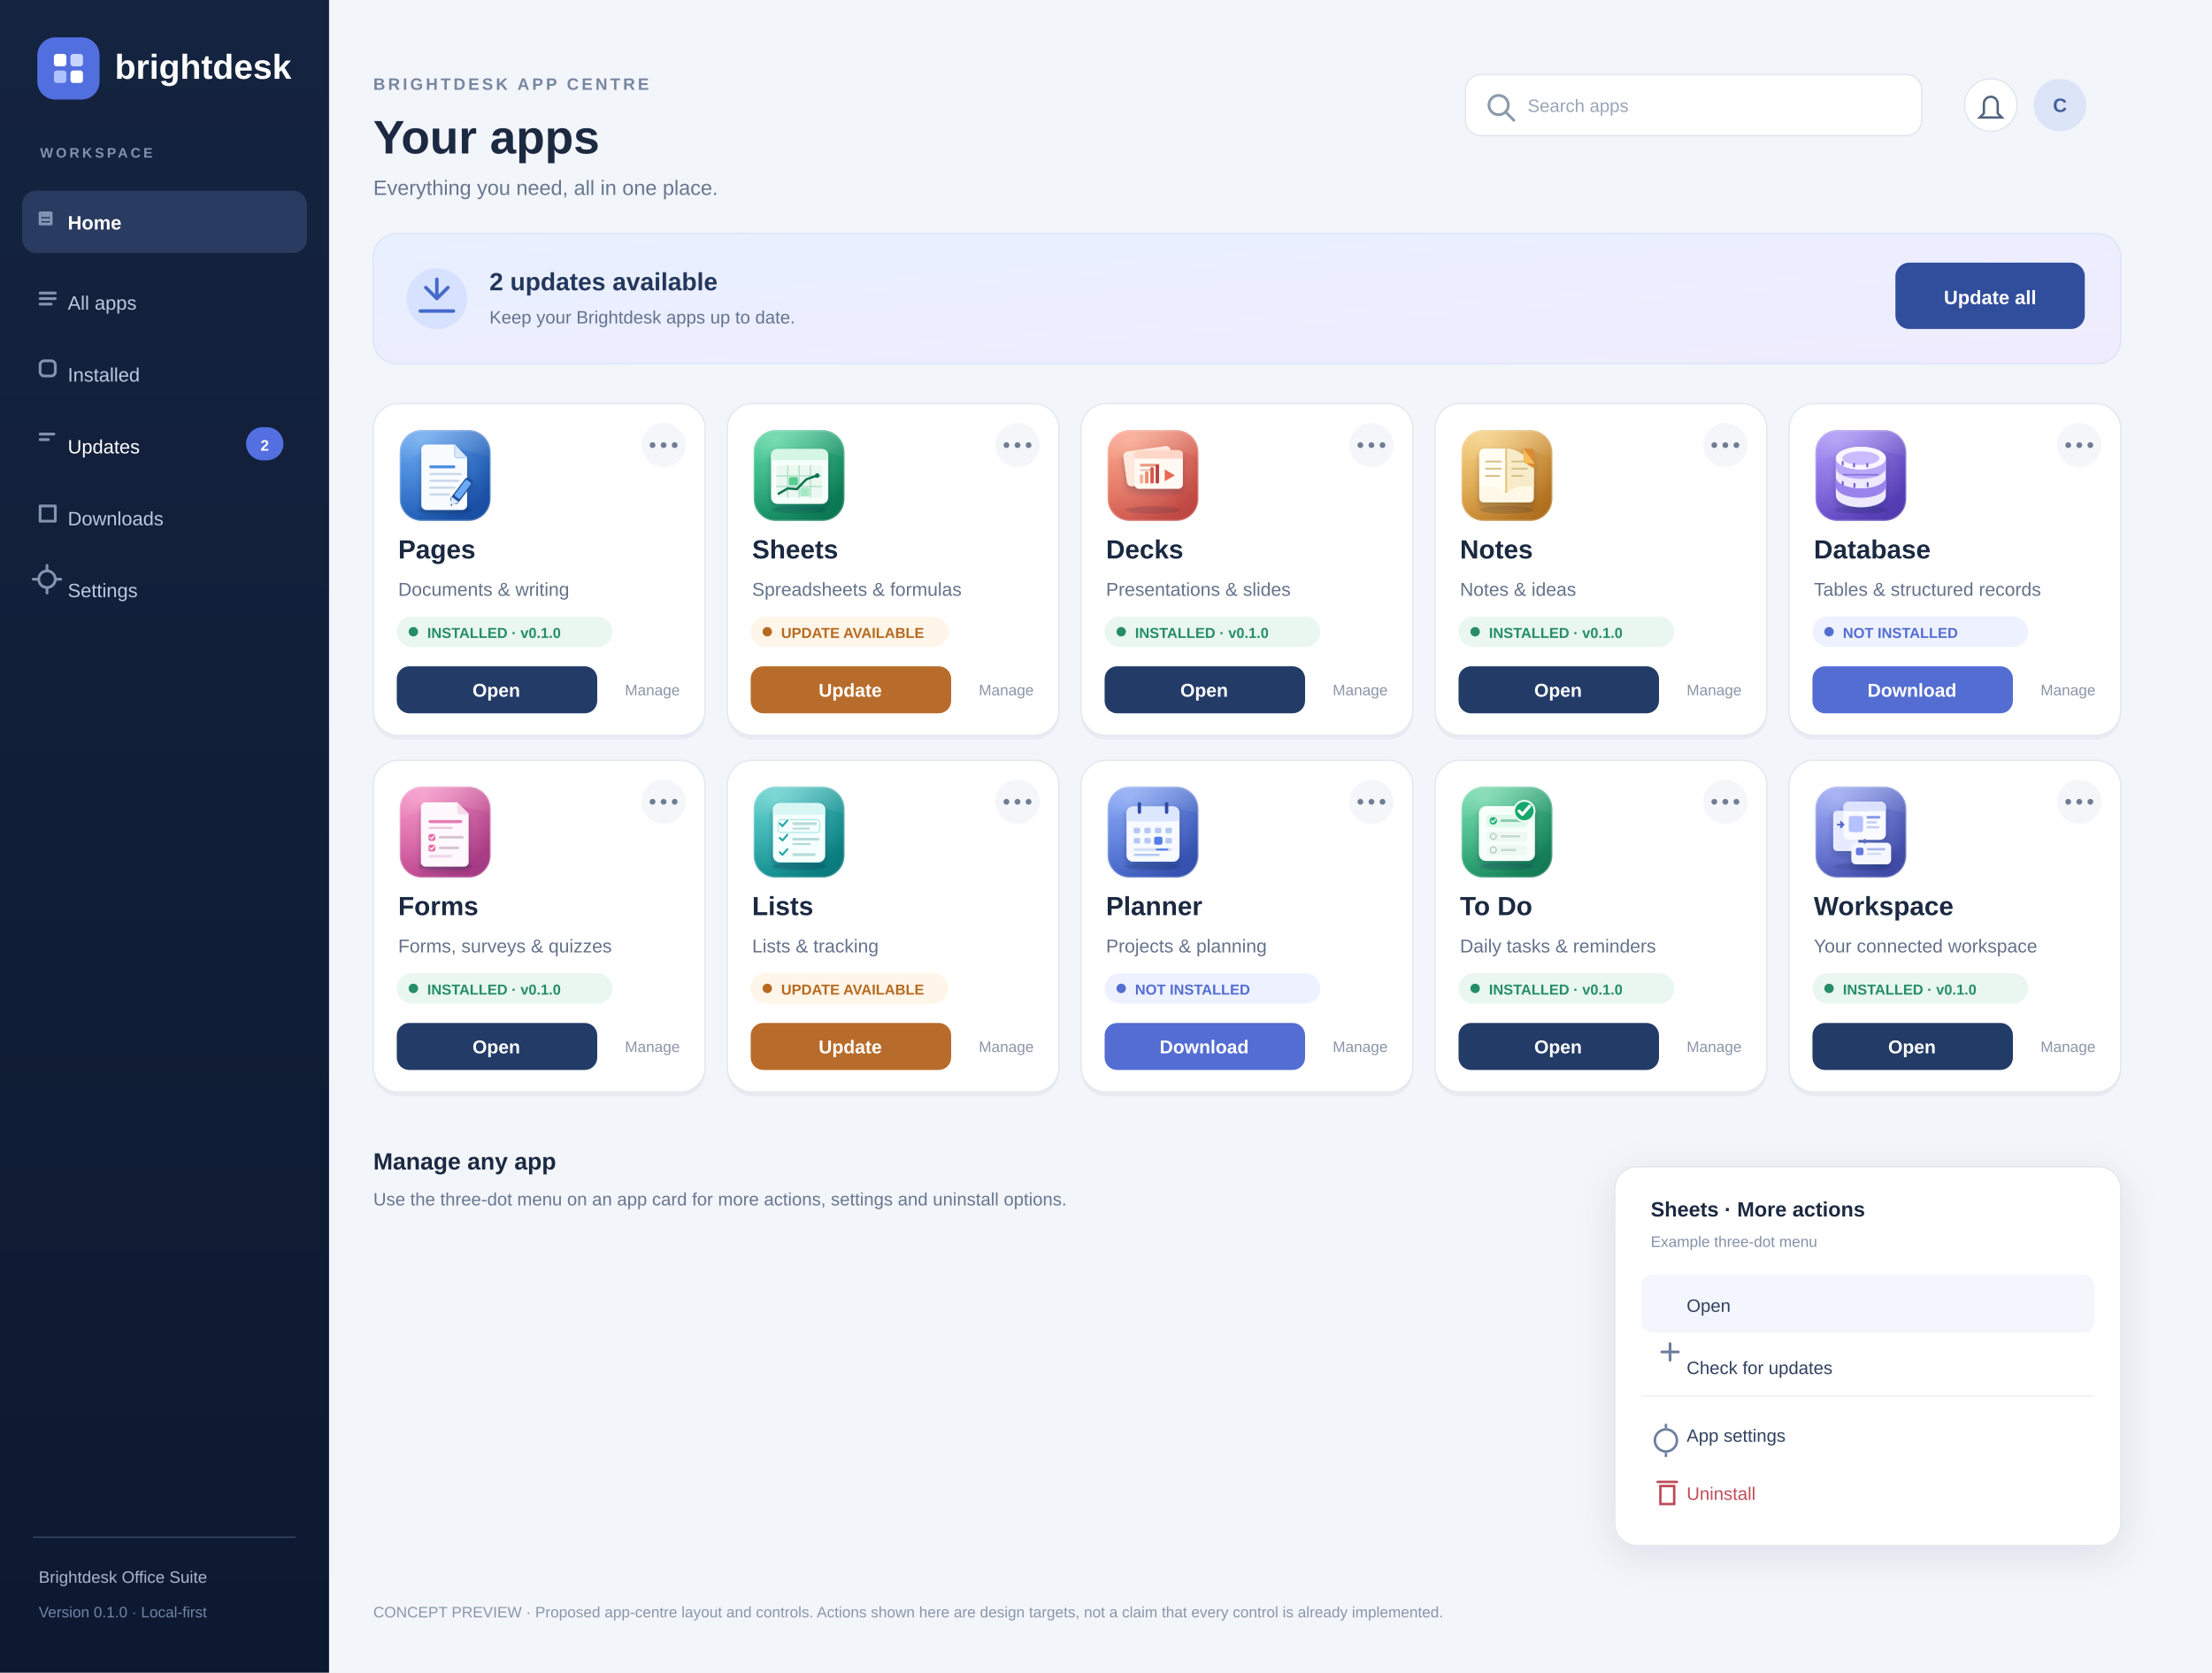
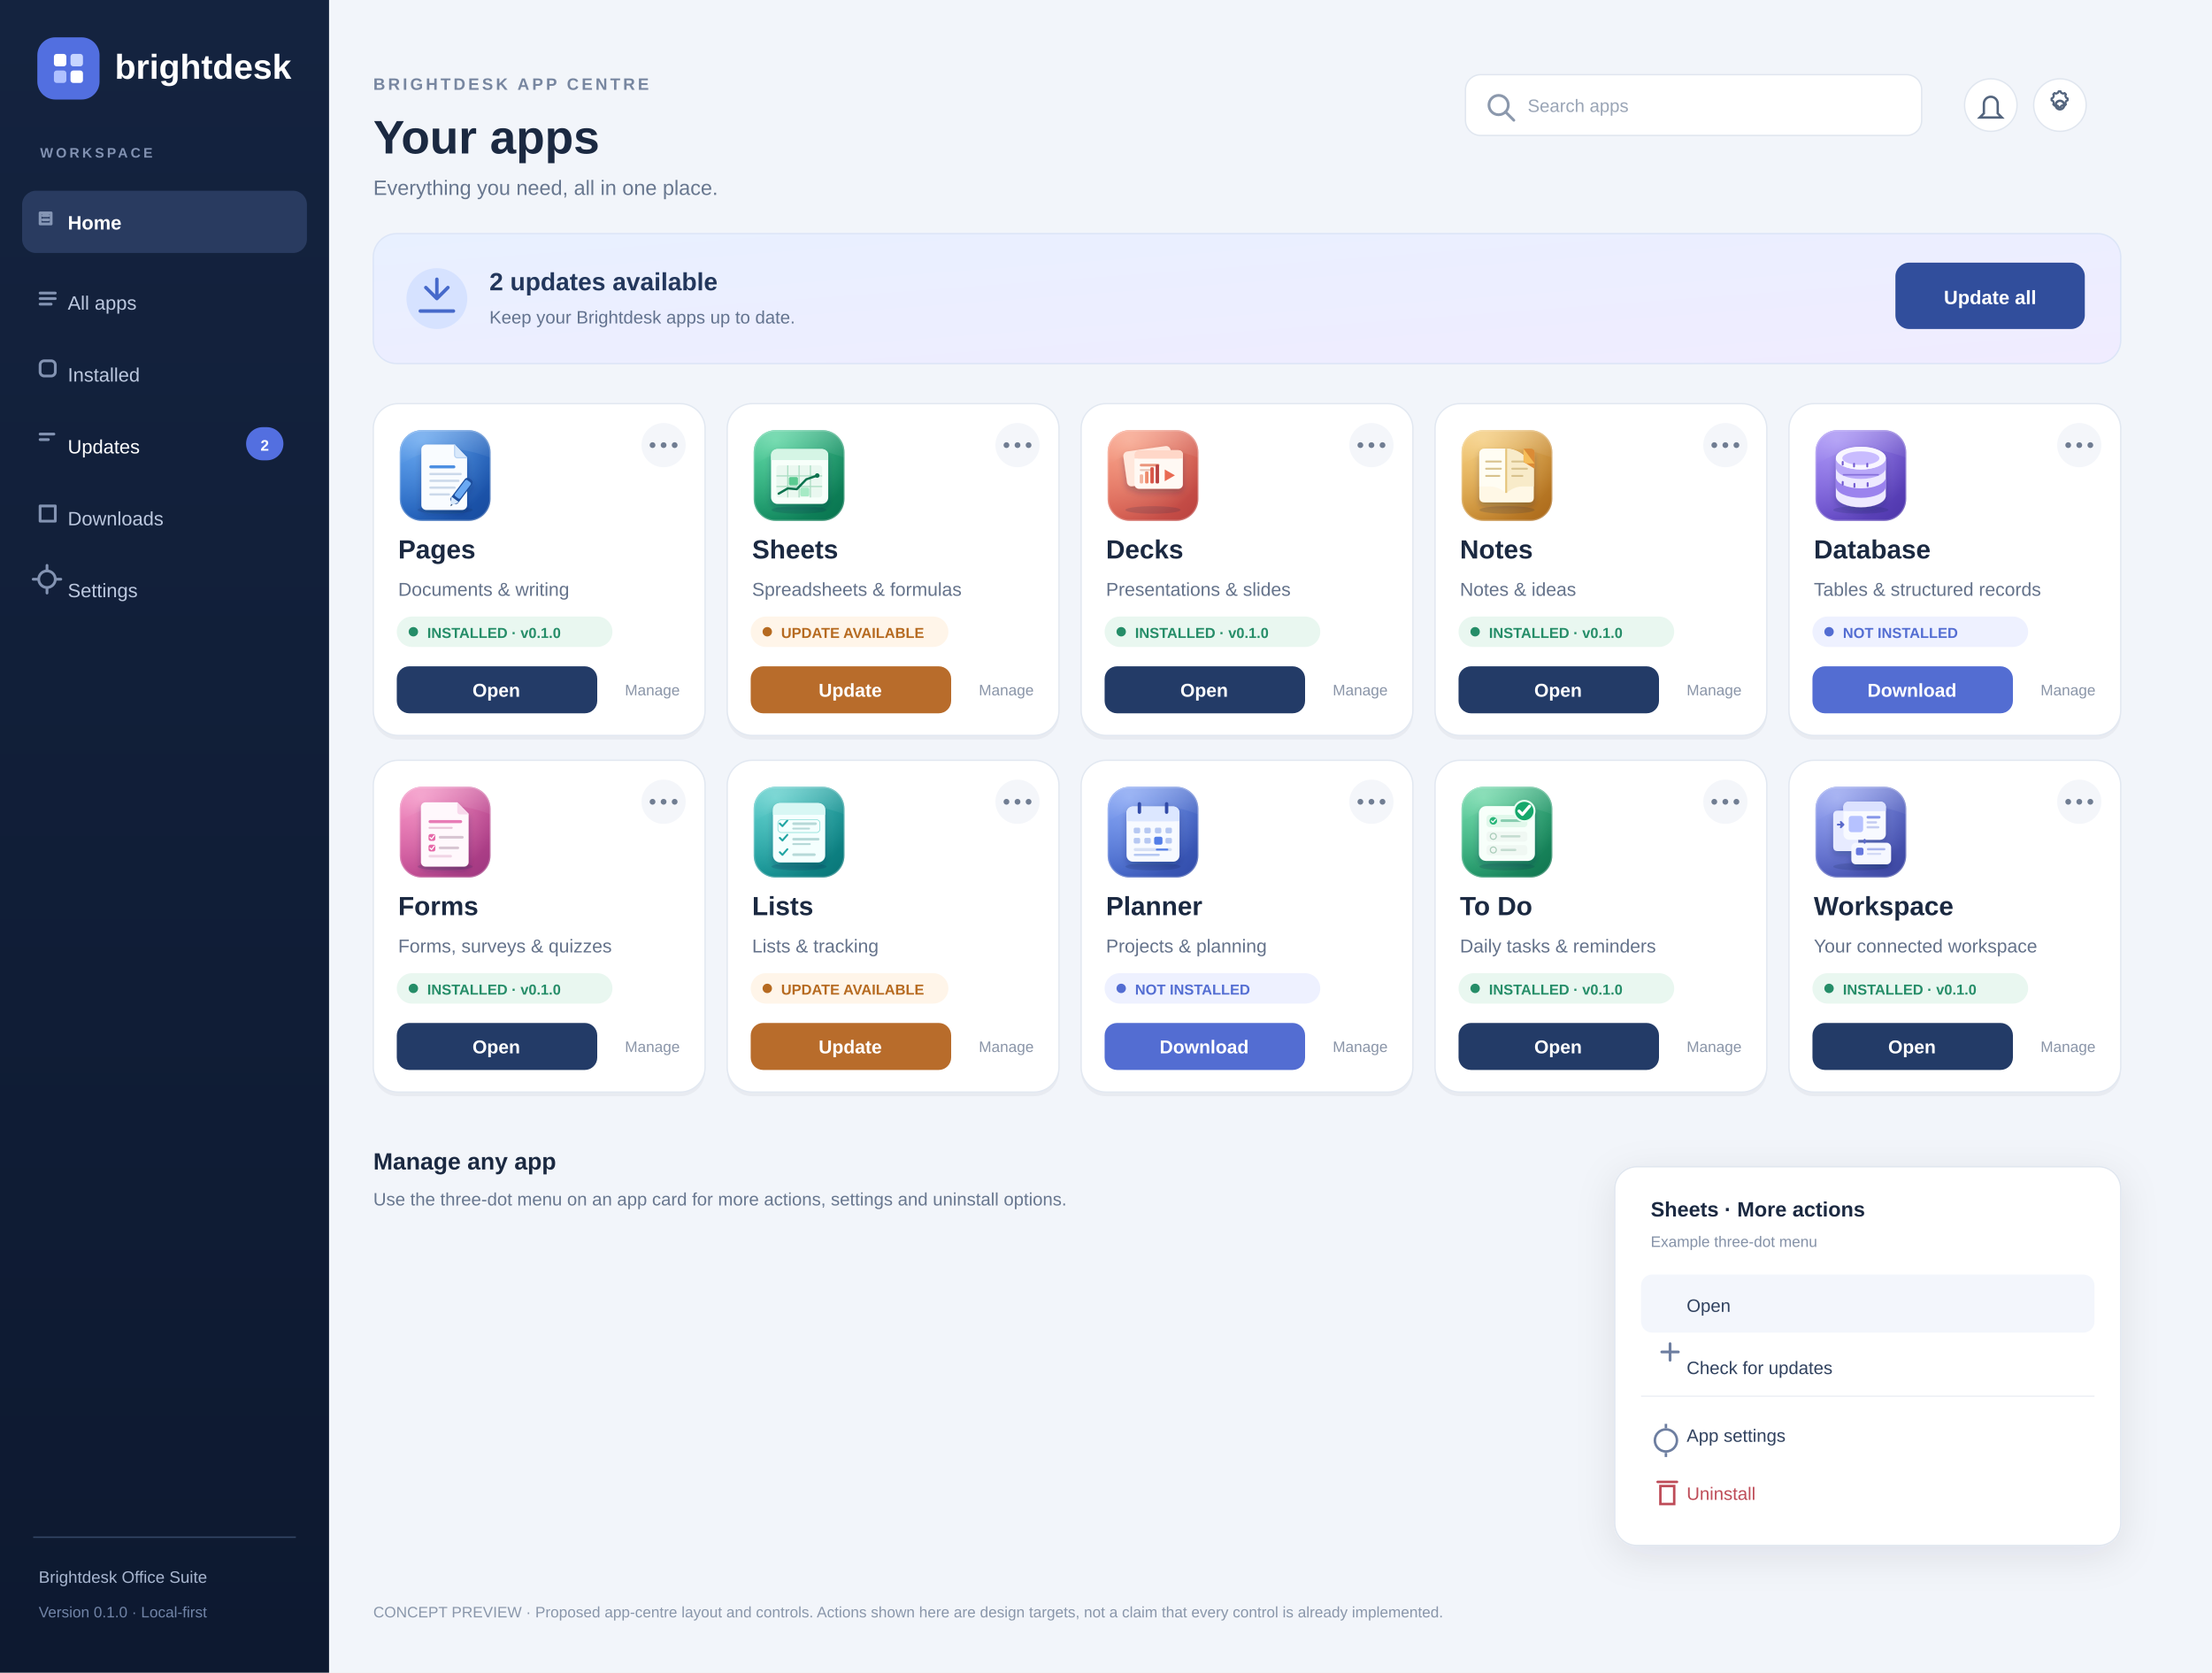
<svg xmlns="http://www.w3.org/2000/svg" width="1600" height="1210" viewBox="0 0 1600 1210" role="img" aria-labelledby="title desc">
  <defs>
    <linearGradient id="side" x1="0" y1="0" x2="0" y2="1">
      <stop stop-color="#14233F" />
      <stop offset="1" stop-color="#0D1930" />
    </linearGradient>
    <linearGradient id="banner" x1="0" y1="0" x2="1" y2="1">
      <stop stop-color="#E8F0FF" />
      <stop offset="1" stop-color="#F0ECFF" />
    </linearGradient>
    <filter id="shadow" x="-20%" y="-20%" width="140%" height="140%">
      <feDropShadow dx="0" dy="7" stdDeviation="14" flood-color="#1A2B4B" flood-opacity=".09" />
    </filter>
  </defs>
  <rect width="1600" height="1210" fill="#F2F5FA" />
  <rect width="238" height="1210" fill="url(#side)" />
  <rect x="27" y="27" width="45" height="45" rx="13" fill="#526FE0" />
  <rect x="39" y="39" width="9" height="9" rx="2" fill="#fff" />
  <rect x="51" y="39" width="9" height="9" rx="2" fill="#C7D5FF" />
  <rect x="39" y="51" width="9" height="9" rx="2" fill="#AFC1FF" />
  <rect x="51" y="51" width="9" height="9" rx="2" fill="#fff" />
  <text x="83" y="57" font-family="Arial, sans-serif" font-size="25" font-weight="700" fill="#FFFFFF">brightdesk</text>
  <text x="29" y="114" font-family="Arial, sans-serif" font-size="10" letter-spacing="2" font-weight="700" fill="#8292B2">WORKSPACE</text>
  <rect x="16" y="138" width="206" height="45" rx="10" fill="#293B60" />
  <text x="49" y="166" font-family="Arial, sans-serif" font-size="14" font-weight="700" fill="#FFFFFF">Home</text>
  <text x="49" y="224" font-family="Arial, sans-serif" font-size="14" fill="#BCC8DF">All apps</text>
  <text x="49" y="276" font-family="Arial, sans-serif" font-size="14" fill="#BCC8DF">Installed</text>
  <text x="49" y="328" font-family="Arial, sans-serif" font-size="14" fill="#FFFFFF">Updates</text>
  <rect x="178" y="309" width="27" height="24" rx="12" fill="#536FE0" />
  <text x="191.5" y="326" text-anchor="middle" font-family="Arial, sans-serif" font-size="11" font-weight="700" fill="#fff">2</text>
  <text x="49" y="380" font-family="Arial, sans-serif" font-size="14" fill="#BCC8DF">Downloads</text>
  <text x="49" y="432" font-family="Arial, sans-serif" font-size="14" fill="#BCC8DF">Settings</text>
  <g fill="none" stroke="#8FA0BF" stroke-width="2" stroke-linecap="round" stroke-linejoin="round" opacity=".9">
    <path d="M29 154h8v8h-8zM31 156h4m-4 3h4" />
    <path d="M29 212h11m-11 4h11m-11 4h8" />
    <rect x="29" y="261" width="11" height="11" rx="3" />
    <path d="M29 314h10m-10 4h6" />
    <path d="M29 366h11v11H29z" />
    <circle cx="34" cy="419" r="6" />
    <path d="M34 409v3m0 14v3m-10-10h3m14 0h3" />
  </g>
  <path d="M24 1112h190" stroke="#344766" />
  <text x="28" y="1145" font-family="Arial, sans-serif" font-size="12" fill="#A8B6D0">Brightdesk Office Suite</text>
  <text x="28" y="1170" font-family="Arial, sans-serif" font-size="11" fill="#7184A7">Version 0.1.0 · Local-first</text>
  <text x="270" y="65" font-family="Arial, sans-serif" font-size="12" font-weight="700" letter-spacing="2" fill="#7786A0">BRIGHTDESK APP CENTRE</text>
  <text x="270" y="111" font-family="Arial, sans-serif" font-size="34" font-weight="700" fill="#1B2941">Your apps</text>
  <text x="270" y="141" font-family="Arial, sans-serif" font-size="15" fill="#68778F">Everything you need, all in one place.</text>
  <rect x="1060" y="54" width="330" height="44" rx="11" fill="#FFFFFF" stroke="#E0E6EF" />
  <circle cx="1084" cy="76" r="7" fill="none" stroke="#8B98AC" stroke-width="2" />
  <path d="m1089 81 6 6" stroke="#8B98AC" stroke-width="2" stroke-linecap="round" />
  <text x="1105" y="81" font-family="Arial, sans-serif" font-size="13" fill="#9AA5B6">Search apps</text>
  <circle cx="1440" cy="76" r="19" fill="#FFFFFF" stroke="#E0E6EF" />
  <path d="M1435 82v-7a5 5 0 0 1 10 0v7l3 3h-16z" fill="none" stroke="#53647D" stroke-width="1.7" />
-   <circle cx="1490" cy="76" r="19" fill="#DCE5F7" />
-   <text x="1490" y="81" text-anchor="middle" font-family="Arial, sans-serif" font-size="14" font-weight="700" fill="#465D9A">C</text>
+   <circle cx="1490" cy="76" r="19" fill="#FFFFFF" stroke="#E0E6EF" />
+   <g id="settings-cogwheel" transform="translate(1478 64)" fill="none" stroke="#53647D" stroke-width="1.7" stroke-linecap="round" stroke-linejoin="round">
+     <path d="M10.7 2.2 11.2 1h1.6l.5 1.2 1.6.7 1.2-.5 1.1 1.1-.5 1.2.7 1.6 1.2.5v1.6l-1.2.5-.7 1.6.5 1.2-1.1 1.1-1.2-.5-1.6.7-.5 1.2h-1.6l-.5-1.2-1.6-.7-1.2.5-1.1-1.1.5-1.2-.7-1.6-1.2-.5V6.8l1.2-.5.7-1.6-.5-1.2 1.1-1.1 1.2.5z" transform="translate(1.2 1.2) scale(.88)" />
+     <circle cx="12" cy="12" r="3.1" />
+   </g>
  <rect x="270" y="169" width="1264" height="94" rx="17" fill="url(#banner)" stroke="#DCE5F7" />
  <circle cx="316" cy="216" r="22" fill="#D6E2FF" />
  <path d="M316 202v14m0 0 8-8m-8 8-8-8m-4 17h24" fill="none" stroke="#4669CA" stroke-width="2.5" stroke-linecap="round" stroke-linejoin="round" />
  <text x="354" y="210" font-family="Arial, sans-serif" font-size="18" font-weight="700" fill="#23375C">2 updates available</text>
  <text x="354" y="234" font-family="Arial, sans-serif" font-size="13" fill="#63738F">Keep your Brightdesk apps up to date.</text>
  <rect x="1371" y="190" width="137" height="48" rx="10" fill="#314E9C" />
  <text x="1439.5" y="220" text-anchor="middle" font-family="Arial, sans-serif" font-size="14" font-weight="700" fill="#FFFFFF">Update all</text>
  <g>
    <rect x="270" y="295" width="240" height="240" rx="18" fill="#14233F" opacity=".05" />
    <rect x="270" y="292" width="240" height="240" rx="18" fill="#FFFFFF" stroke="#E2E8F1" />
    <svg x="287" y="309" width="70" height="70" viewBox="0 0 256 256">
      <defs>
        <linearGradient id="pages-bg" x1="0" y1="0" x2="1" y2="1">
          <stop offset="0" stop-color="#2B76D8" />
          <stop offset="1" stop-color="#174A9D" />
        </linearGradient>
        <radialGradient id="pages-light" cx="24%" cy="12%" r="90%">
          <stop offset="0" stop-color="#8BC5FF" stop-opacity=".65" />
          <stop offset="1" stop-color="#8BC5FF" stop-opacity="0" />
        </radialGradient>
        <linearGradient id="pages-glass" x1="0" y1="0" x2="0" y2="1">
          <stop offset="0" stop-color="#fff" stop-opacity=".21" />
          <stop offset="1" stop-color="#fff" stop-opacity="0" />
        </linearGradient>
        <filter id="pages-shadow" x="-30%" y="-30%" width="160%" height="180%">
          <feDropShadow dx="0" dy="10" stdDeviation="9" flood-color="#10234A" flood-opacity=".24" />
        </filter>
      </defs>
      <rect x="8" y="8" width="240" height="240" rx="58" fill="url(#pages-bg)" />
      <rect x="8" y="8" width="240" height="240" rx="58" fill="url(#pages-light)" />
      <path d="M66 9h124a58 58 0 0 1 58 58v14C173 52 93 43 9 100V67A58 58 0 0 1 66 9z" fill="url(#pages-glass)" />
      <rect x="9.5" y="9.5" width="237" height="237" rx="56.5" fill="none" stroke="#fff" stroke-opacity=".26" stroke-width="3" />
      <ellipse cx="128" cy="219" rx="73" ry="10" fill="#10234A" opacity=".15" />
      <g filter="url(#pages-shadow)">
        <path d="M78 46h75l33 34v126a13 13 0 0 1-13 13H78a13 13 0 0 1-13-13V59a13 13 0 0 1 13-13z" fill="#F9FCFF" />
        <path d="M153 46v28a7 7 0 0 0 7 7h26z" fill="#D9E9FB" />
        <path d="M153 46v28a7 7 0 0 0 7 7h26" fill="none" stroke="#B7D2F2" stroke-width="3" />
        <rect x="86" y="101" width="69" height="8" rx="4" fill="#4D8FE2" />
        <rect x="86" y="121" width="86" height="6" rx="3" fill="#CBD9EA" />
        <rect x="86" y="139" width="80" height="6" rx="3" fill="#CBD9EA" />
        <rect x="86" y="157" width="70" height="6" rx="3" fill="#CBD9EA" />
        <rect x="86" y="175" width="55" height="6" rx="3" fill="#CBD9EA" />
        <g transform="rotate(37 171 171)">
          <rect x="158" y="130" width="24" height="78" rx="9" fill="#1C4E9C" />
          <rect x="161" y="137" width="18" height="53" rx="4" fill="#6BA9F3" />
          <path d="M158 197h24l-12 22z" fill="#D7E8FA" />
          <path d="M169 213h4l-2 6z" fill="#243D65" />
        </g>
      </g>
    </svg>
    <circle cx="480" cy="322" r="16" fill="#F4F6FA" />
    <circle cx="472" cy="322" r="2.1" fill="#707D92" />
    <circle cx="480" cy="322" r="2.1" fill="#707D92" />
    <circle cx="488" cy="322" r="2.1" fill="#707D92" />
    <text x="288" y="404" font-family="Arial, sans-serif" font-size="19" font-weight="700" fill="#1B2941">Pages</text>
    <text x="288" y="431" font-family="Arial, sans-serif" font-size="13.5" fill="#64728A">Documents &amp; writing</text>
    <rect x="287" y="446" width="156" height="22" rx="11" fill="#E9F7F0" />
    <circle cx="299" cy="457" r="3.4" fill="#258D68" />
    <text x="309" y="461.5" font-family="Arial, sans-serif" font-size="10.5" font-weight="700" fill="#258D68">INSTALLED · v0.1.0</text>
    <rect x="287" y="482" width="145" height="34" rx="9" fill="#233B67" />
    <text x="359" y="504" text-anchor="middle" font-family="Arial, sans-serif" font-size="13.5" font-weight="700" fill="#FFFFFF">Open</text>
    <text x="452" y="503" font-family="Arial, sans-serif" font-size="11" fill="#8A95A8">Manage</text>
  </g>
  <g>
    <rect x="526" y="295" width="240" height="240" rx="18" fill="#14233F" opacity=".05" />
    <rect x="526" y="292" width="240" height="240" rx="18" fill="#FFFFFF" stroke="#E2E8F1" />
    <svg x="543" y="309" width="70" height="70" viewBox="0 0 256 256">
      <defs>
        <linearGradient id="sheets-bg" x1="0" y1="0" x2="1" y2="1">
          <stop offset="0" stop-color="#21AD78" />
          <stop offset="1" stop-color="#08724E" />
        </linearGradient>
        <radialGradient id="sheets-light" cx="24%" cy="12%" r="90%">
          <stop offset="0" stop-color="#83F0BF" stop-opacity=".65" />
          <stop offset="1" stop-color="#83F0BF" stop-opacity="0" />
        </radialGradient>
        <linearGradient id="sheets-glass" x1="0" y1="0" x2="0" y2="1">
          <stop offset="0" stop-color="#fff" stop-opacity=".21" />
          <stop offset="1" stop-color="#fff" stop-opacity="0" />
        </linearGradient>
        <filter id="sheets-shadow" x="-30%" y="-30%" width="160%" height="180%">
          <feDropShadow dx="0" dy="10" stdDeviation="9" flood-color="#10234A" flood-opacity=".24" />
        </filter>
      </defs>
      <rect x="8" y="8" width="240" height="240" rx="58" fill="url(#sheets-bg)" />
      <rect x="8" y="8" width="240" height="240" rx="58" fill="url(#sheets-light)" />
      <path d="M66 9h124a58 58 0 0 1 58 58v14C173 52 93 43 9 100V67A58 58 0 0 1 66 9z" fill="url(#sheets-glass)" />
      <rect x="9.5" y="9.5" width="237" height="237" rx="56.5" fill="none" stroke="#fff" stroke-opacity=".26" stroke-width="3" />
      <ellipse cx="128" cy="219" rx="73" ry="10" fill="#10234A" opacity=".15" />
      <g filter="url(#sheets-shadow)">
        <rect x="54" y="58" width="151" height="145" rx="17" fill="#F7FFFA" />
        <rect x="54" y="58" width="151" height="29" rx="17" fill="#D5F5E5" />
        <path d="M54 75v12h151V75" fill="#D5F5E5" />
        <rect x="68" y="101" width="121" height="85" rx="7" fill="#EAF8F0" />
        <path d="M98 101v85M128 101v85M158 101v85M68 129h121M68 157h121" stroke="#A9DCC1" stroke-width="3" />
        <rect x="101" y="132" width="24" height="22" rx="4" fill="#5ACB91" />
        <rect x="131" y="160" width="24" height="23" rx="4" fill="#A6EAC5" />
        <path d="M74 176l24-14 24 2 25-26 29-10" fill="none" stroke="#08724E" stroke-width="6" stroke-linecap="round" stroke-linejoin="round" />
        <circle cx="176" cy="128" r="6" fill="#08724E" />
      </g>
    </svg>
    <circle cx="736" cy="322" r="16" fill="#F4F6FA" />
    <circle cx="728" cy="322" r="2.1" fill="#707D92" />
    <circle cx="736" cy="322" r="2.1" fill="#707D92" />
    <circle cx="744" cy="322" r="2.1" fill="#707D92" />
    <text x="544" y="404" font-family="Arial, sans-serif" font-size="19" font-weight="700" fill="#1B2941">Sheets</text>
    <text x="544" y="431" font-family="Arial, sans-serif" font-size="13.5" fill="#64728A">Spreadsheets &amp; formulas</text>
    <rect x="543" y="446" width="143" height="22" rx="11" fill="#FFF5E9" />
    <circle cx="555" cy="457" r="3.4" fill="#B66A20" />
    <text x="565" y="461.5" font-family="Arial, sans-serif" font-size="10.5" font-weight="700" fill="#B66A20">UPDATE AVAILABLE</text>
    <rect x="543" y="482" width="145" height="34" rx="9" fill="#B86C2B" />
    <text x="615" y="504" text-anchor="middle" font-family="Arial, sans-serif" font-size="13.5" font-weight="700" fill="#FFFFFF">Update</text>
    <text x="708" y="503" font-family="Arial, sans-serif" font-size="11" fill="#8A95A8">Manage</text>
  </g>
  <g>
    <rect x="782" y="295" width="240" height="240" rx="18" fill="#14233F" opacity=".05" />
    <rect x="782" y="292" width="240" height="240" rx="18" fill="#FFFFFF" stroke="#E2E8F1" />
    <svg x="799" y="309" width="70" height="70" viewBox="0 0 256 256">
      <defs>
        <linearGradient id="decks-bg" x1="0" y1="0" x2="1" y2="1">
          <stop offset="0" stop-color="#F17A62" />
          <stop offset="1" stop-color="#B9413F" />
        </linearGradient>
        <radialGradient id="decks-light" cx="24%" cy="12%" r="90%">
          <stop offset="0" stop-color="#FFC1A6" stop-opacity=".65" />
          <stop offset="1" stop-color="#FFC1A6" stop-opacity="0" />
        </radialGradient>
        <linearGradient id="decks-glass" x1="0" y1="0" x2="0" y2="1">
          <stop offset="0" stop-color="#fff" stop-opacity=".21" />
          <stop offset="1" stop-color="#fff" stop-opacity="0" />
        </linearGradient>
        <filter id="decks-shadow" x="-30%" y="-30%" width="160%" height="180%">
          <feDropShadow dx="0" dy="10" stdDeviation="9" flood-color="#10234A" flood-opacity=".24" />
        </filter>
      </defs>
      <rect x="8" y="8" width="240" height="240" rx="58" fill="url(#decks-bg)" />
      <rect x="8" y="8" width="240" height="240" rx="58" fill="url(#decks-light)" />
      <path d="M66 9h124a58 58 0 0 1 58 58v14C173 52 93 43 9 100V67A58 58 0 0 1 66 9z" fill="url(#decks-glass)" />
      <rect x="9.5" y="9.5" width="237" height="237" rx="56.5" fill="none" stroke="#fff" stroke-opacity=".26" stroke-width="3" />
      <ellipse cx="128" cy="219" rx="73" ry="10" fill="#10234A" opacity=".15" />
      <g filter="url(#decks-shadow)">
        <rect x="48" y="66" width="126" height="93" rx="12" fill="#FFE8DD" transform="rotate(-8 48 66)" />
        <rect x="79" y="61" width="128" height="102" rx="12" fill="#FFF9F4" />
        <rect x="79" y="61" width="128" height="22" rx="12" fill="#FFD7C8" />
        <path d="M79 72h128v11H79z" fill="#FFD7C8" />
        <rect x="93" y="97" width="52" height="7" rx="3.5" fill="#EB967D" />
        <rect x="93" y="111" width="38" height="5" rx="2.5" fill="#E8C6BA" />
        <path d="M159 143v-31l27 15.5z" fill="#E96B52" />
        <rect x="93" y="125" width="9" height="24" rx="3" fill="#F3B49F" />
        <rect x="107" y="117" width="9" height="32" rx="3" fill="#EE8A6C" />
        <rect x="121" y="106" width="9" height="43" rx="3" fill="#D95748" />
        <rect x="135" y="99" width="9" height="50" rx="3" fill="#B9413F" />
      </g>
    </svg>
    <circle cx="992" cy="322" r="16" fill="#F4F6FA" />
    <circle cx="984" cy="322" r="2.1" fill="#707D92" />
    <circle cx="992" cy="322" r="2.1" fill="#707D92" />
    <circle cx="1000" cy="322" r="2.1" fill="#707D92" />
    <text x="800" y="404" font-family="Arial, sans-serif" font-size="19" font-weight="700" fill="#1B2941">Decks</text>
    <text x="800" y="431" font-family="Arial, sans-serif" font-size="13.5" fill="#64728A">Presentations &amp; slides</text>
    <rect x="799" y="446" width="156" height="22" rx="11" fill="#E9F7F0" />
    <circle cx="811" cy="457" r="3.4" fill="#258D68" />
    <text x="821" y="461.5" font-family="Arial, sans-serif" font-size="10.5" font-weight="700" fill="#258D68">INSTALLED · v0.1.0</text>
    <rect x="799" y="482" width="145" height="34" rx="9" fill="#233B67" />
    <text x="871" y="504" text-anchor="middle" font-family="Arial, sans-serif" font-size="13.5" font-weight="700" fill="#FFFFFF">Open</text>
    <text x="964" y="503" font-family="Arial, sans-serif" font-size="11" fill="#8A95A8">Manage</text>
  </g>
  <g>
    <rect x="1038" y="295" width="240" height="240" rx="18" fill="#14233F" opacity=".05" />
    <rect x="1038" y="292" width="240" height="240" rx="18" fill="#FFFFFF" stroke="#E2E8F1" />
    <svg x="1055" y="309" width="70" height="70" viewBox="0 0 256 256">
      <defs>
        <linearGradient id="notes-bg" x1="0" y1="0" x2="1" y2="1">
          <stop offset="0" stop-color="#EAB34F" />
          <stop offset="1" stop-color="#A96719" />
        </linearGradient>
        <radialGradient id="notes-light" cx="24%" cy="12%" r="90%">
          <stop offset="0" stop-color="#FFE2A0" stop-opacity=".65" />
          <stop offset="1" stop-color="#FFE2A0" stop-opacity="0" />
        </radialGradient>
        <linearGradient id="notes-glass" x1="0" y1="0" x2="0" y2="1">
          <stop offset="0" stop-color="#fff" stop-opacity=".21" />
          <stop offset="1" stop-color="#fff" stop-opacity="0" />
        </linearGradient>
        <filter id="notes-shadow" x="-30%" y="-30%" width="160%" height="180%">
          <feDropShadow dx="0" dy="10" stdDeviation="9" flood-color="#10234A" flood-opacity=".24" />
        </filter>
      </defs>
      <rect x="8" y="8" width="240" height="240" rx="58" fill="url(#notes-bg)" />
      <rect x="8" y="8" width="240" height="240" rx="58" fill="url(#notes-light)" />
      <path d="M66 9h124a58 58 0 0 1 58 58v14C173 52 93 43 9 100V67A58 58 0 0 1 66 9z" fill="url(#notes-glass)" />
      <rect x="9.5" y="9.5" width="237" height="237" rx="56.5" fill="none" stroke="#fff" stroke-opacity=".26" stroke-width="3" />
      <ellipse cx="128" cy="219" rx="73" ry="10" fill="#10234A" opacity=".15" />
      <g filter="url(#notes-shadow)">
        <path d="M55 72q0-15 15-15h55q26 0 48 18l26 20v91q0 13-13 13H69q-14 0-14-14z" fill="#FFF8E6" />
        <path d="M126 57v117q-22-17-42-17H55V72q0-15 15-15z" fill="#FFFDF3" />
        <path d="M126 57v117q22-17 42-17h31V95l-26-20q-22-18-47-18z" fill="#F8EBC9" />
        <path d="M126 57v117" stroke="#E5C47A" stroke-width="5" />
        <path d="M73 91h39M73 110h39M73 129h35M142 91h39M142 110h39M142 129h27" stroke="#D8C28D" stroke-width="5" stroke-linecap="round" />
        <path d="M172 57h20a9 9 0 0 1 9 9v44l-29-18z" fill="#DB8B36" />
        <path d="M172 57v31a8 8 0 0 0 8 8h21" fill="#F5BD58" />
      </g>
    </svg>
    <circle cx="1248" cy="322" r="16" fill="#F4F6FA" />
    <circle cx="1240" cy="322" r="2.1" fill="#707D92" />
    <circle cx="1248" cy="322" r="2.1" fill="#707D92" />
    <circle cx="1256" cy="322" r="2.1" fill="#707D92" />
    <text x="1056" y="404" font-family="Arial, sans-serif" font-size="19" font-weight="700" fill="#1B2941">Notes</text>
    <text x="1056" y="431" font-family="Arial, sans-serif" font-size="13.5" fill="#64728A">Notes &amp; ideas</text>
    <rect x="1055" y="446" width="156" height="22" rx="11" fill="#E9F7F0" />
    <circle cx="1067" cy="457" r="3.4" fill="#258D68" />
    <text x="1077" y="461.5" font-family="Arial, sans-serif" font-size="10.5" font-weight="700" fill="#258D68">INSTALLED · v0.1.0</text>
    <rect x="1055" y="482" width="145" height="34" rx="9" fill="#233B67" />
    <text x="1127" y="504" text-anchor="middle" font-family="Arial, sans-serif" font-size="13.5" font-weight="700" fill="#FFFFFF">Open</text>
    <text x="1220" y="503" font-family="Arial, sans-serif" font-size="11" fill="#8A95A8">Manage</text>
  </g>
  <g>
    <rect x="1294" y="295" width="240" height="240" rx="18" fill="#14233F" opacity=".05" />
    <rect x="1294" y="292" width="240" height="240" rx="18" fill="#FFFFFF" stroke="#E2E8F1" />
    <svg x="1311" y="309" width="70" height="70" viewBox="0 0 256 256">
      <defs>
        <linearGradient id="database-bg" x1="0" y1="0" x2="1" y2="1">
          <stop offset="0" stop-color="#8666E9" />
          <stop offset="1" stop-color="#4C35A9" />
        </linearGradient>
        <radialGradient id="database-light" cx="24%" cy="12%" r="90%">
          <stop offset="0" stop-color="#C0B2FF" stop-opacity=".65" />
          <stop offset="1" stop-color="#C0B2FF" stop-opacity="0" />
        </radialGradient>
        <linearGradient id="database-glass" x1="0" y1="0" x2="0" y2="1">
          <stop offset="0" stop-color="#fff" stop-opacity=".21" />
          <stop offset="1" stop-color="#fff" stop-opacity="0" />
        </linearGradient>
        <filter id="database-shadow" x="-30%" y="-30%" width="160%" height="180%">
          <feDropShadow dx="0" dy="10" stdDeviation="9" flood-color="#10234A" flood-opacity=".24" />
        </filter>
      </defs>
      <rect x="8" y="8" width="240" height="240" rx="58" fill="url(#database-bg)" />
      <rect x="8" y="8" width="240" height="240" rx="58" fill="url(#database-light)" />
      <path d="M66 9h124a58 58 0 0 1 58 58v14C173 52 93 43 9 100V67A58 58 0 0 1 66 9z" fill="url(#database-glass)" />
      <rect x="9.5" y="9.5" width="237" height="237" rx="56.5" fill="none" stroke="#fff" stroke-opacity=".26" stroke-width="3" />
      <ellipse cx="128" cy="219" rx="73" ry="10" fill="#10234A" opacity=".15" />
      <g filter="url(#database-shadow)">
        <path d="M62 82c0-17 30-30 66-30s66 13 66 30v99c0 18-30 31-66 31s-66-13-66-31z" fill="#EDE9FF" />
        <path d="M62 82c0 17 30 30 66 30s66-13 66-30v25c0 17-30 30-66 30s-66-13-66-30z" fill="#B9A8F9" />
        <path d="M62 132c0 17 30 30 66 30s66-13 66-30v25c0 17-30 30-66 30s-66-13-66-30z" fill="#9B83EE" />
        <ellipse cx="128" cy="82" rx="66" ry="30" fill="#F8F6FF" />
        <ellipse cx="128" cy="82" rx="49" ry="18" fill="#C9BCFF" />
        <path d="M80 92v7m30-2v7m35-7v7m-65 41v7m31-2v8m35-10v8" stroke="#7058D0" stroke-width="5" stroke-linecap="round" />
        <path d="M82 126h92" stroke="#7158CF" stroke-width="4" stroke-linecap="round" opacity=".7" />
      </g>
    </svg>
    <circle cx="1504" cy="322" r="16" fill="#F4F6FA" />
    <circle cx="1496" cy="322" r="2.1" fill="#707D92" />
    <circle cx="1504" cy="322" r="2.1" fill="#707D92" />
    <circle cx="1512" cy="322" r="2.1" fill="#707D92" />
    <text x="1312" y="404" font-family="Arial, sans-serif" font-size="19" font-weight="700" fill="#1B2941">Database</text>
    <text x="1312" y="431" font-family="Arial, sans-serif" font-size="13.5" fill="#64728A">Tables &amp; structured records</text>
    <rect x="1311" y="446" width="156" height="22" rx="11" fill="#EEF1FF" />
    <circle cx="1323" cy="457" r="3.4" fill="#536DD2" />
    <text x="1333" y="461.5" font-family="Arial, sans-serif" font-size="10.5" font-weight="700" fill="#536DD2">NOT INSTALLED</text>
    <rect x="1311" y="482" width="145" height="34" rx="9" fill="#536DD2" />
    <text x="1383" y="504" text-anchor="middle" font-family="Arial, sans-serif" font-size="13.5" font-weight="700" fill="#FFFFFF">Download</text>
    <text x="1476" y="503" font-family="Arial, sans-serif" font-size="11" fill="#8A95A8">Manage</text>
  </g>
  <g>
    <rect x="270" y="553" width="240" height="240" rx="18" fill="#14233F" opacity=".05" />
    <rect x="270" y="550" width="240" height="240" rx="18" fill="#FFFFFF" stroke="#E2E8F1" />
    <svg x="287" y="567" width="70" height="70" viewBox="0 0 256 256">
      <defs>
        <linearGradient id="forms-bg" x1="0" y1="0" x2="1" y2="1">
          <stop offset="0" stop-color="#E65FA5" />
          <stop offset="1" stop-color="#9D367F" />
        </linearGradient>
        <radialGradient id="forms-light" cx="24%" cy="12%" r="90%">
          <stop offset="0" stop-color="#FFB6DA" stop-opacity=".65" />
          <stop offset="1" stop-color="#FFB6DA" stop-opacity="0" />
        </radialGradient>
        <linearGradient id="forms-glass" x1="0" y1="0" x2="0" y2="1">
          <stop offset="0" stop-color="#fff" stop-opacity=".21" />
          <stop offset="1" stop-color="#fff" stop-opacity="0" />
        </linearGradient>
        <filter id="forms-shadow" x="-30%" y="-30%" width="160%" height="180%">
          <feDropShadow dx="0" dy="10" stdDeviation="9" flood-color="#10234A" flood-opacity=".24" />
        </filter>
      </defs>
      <rect x="8" y="8" width="240" height="240" rx="58" fill="url(#forms-bg)" />
      <rect x="8" y="8" width="240" height="240" rx="58" fill="url(#forms-light)" />
      <path d="M66 9h124a58 58 0 0 1 58 58v14C173 52 93 43 9 100V67A58 58 0 0 1 66 9z" fill="url(#forms-glass)" />
      <rect x="9.5" y="9.5" width="237" height="237" rx="56.5" fill="none" stroke="#fff" stroke-opacity=".26" stroke-width="3" />
      <ellipse cx="128" cy="219" rx="73" ry="10" fill="#10234A" opacity=".15" />
      <g filter="url(#forms-shadow)">
        <path d="M76 49h84l30 30v128a12 12 0 0 1-12 12H76a12 12 0 0 1-12-12V61a12 12 0 0 1 12-12z" fill="#FFF8FC" />
        <path d="M160 49v25a7 7 0 0 0 7 7h23" fill="#F8D8EB" />
        <rect x="84" y="96" width="89" height="8" rx="4" fill="#E77CB6" />
        <rect x="84" y="114" width="64" height="5" rx="2.5" fill="#E9C3D8" />
        <g>
          <rect x="84" y="133" width="18" height="18" rx="5" fill="#E66AA9" />
          <path d="m88 142 4 4 7-9" fill="none" stroke="#fff" stroke-width="3" stroke-linecap="round" stroke-linejoin="round" />
          <rect x="111" y="138" width="66" height="7" rx="3.5" fill="#D7C4D1" />
          <rect x="84" y="161" width="18" height="18" rx="5" fill="#E66AA9" />
          <path d="m88 170 4 4 7-9" fill="none" stroke="#fff" stroke-width="3" stroke-linecap="round" stroke-linejoin="round" />
          <rect x="111" y="166" width="54" height="7" rx="3.5" fill="#D7C4D1" />
        </g>
        <rect x="84" y="188" width="62" height="7" rx="3.5" fill="#F1D5E5" />
      </g>
    </svg>
    <circle cx="480" cy="580" r="16" fill="#F4F6FA" />
    <circle cx="472" cy="580" r="2.1" fill="#707D92" />
    <circle cx="480" cy="580" r="2.1" fill="#707D92" />
    <circle cx="488" cy="580" r="2.1" fill="#707D92" />
    <text x="288" y="662" font-family="Arial, sans-serif" font-size="19" font-weight="700" fill="#1B2941">Forms</text>
    <text x="288" y="689" font-family="Arial, sans-serif" font-size="13.5" fill="#64728A">Forms, surveys &amp; quizzes</text>
    <rect x="287" y="704" width="156" height="22" rx="11" fill="#E9F7F0" />
    <circle cx="299" cy="715" r="3.4" fill="#258D68" />
    <text x="309" y="719.5" font-family="Arial, sans-serif" font-size="10.5" font-weight="700" fill="#258D68">INSTALLED · v0.1.0</text>
    <rect x="287" y="740" width="145" height="34" rx="9" fill="#233B67" />
    <text x="359" y="762" text-anchor="middle" font-family="Arial, sans-serif" font-size="13.5" font-weight="700" fill="#FFFFFF">Open</text>
    <text x="452" y="761" font-family="Arial, sans-serif" font-size="11" fill="#8A95A8">Manage</text>
  </g>
  <g>
    <rect x="526" y="553" width="240" height="240" rx="18" fill="#14233F" opacity=".05" />
    <rect x="526" y="550" width="240" height="240" rx="18" fill="#FFFFFF" stroke="#E2E8F1" />
    <svg x="543" y="567" width="70" height="70" viewBox="0 0 256 256">
      <defs>
        <linearGradient id="lists-bg" x1="0" y1="0" x2="1" y2="1">
          <stop offset="0" stop-color="#21AFAF" />
          <stop offset="1" stop-color="#087476" />
        </linearGradient>
        <radialGradient id="lists-light" cx="24%" cy="12%" r="90%">
          <stop offset="0" stop-color="#8CE7E2" stop-opacity=".65" />
          <stop offset="1" stop-color="#8CE7E2" stop-opacity="0" />
        </radialGradient>
        <linearGradient id="lists-glass" x1="0" y1="0" x2="0" y2="1">
          <stop offset="0" stop-color="#fff" stop-opacity=".21" />
          <stop offset="1" stop-color="#fff" stop-opacity="0" />
        </linearGradient>
        <filter id="lists-shadow" x="-30%" y="-30%" width="160%" height="180%">
          <feDropShadow dx="0" dy="10" stdDeviation="9" flood-color="#10234A" flood-opacity=".24" />
        </filter>
      </defs>
      <rect x="8" y="8" width="240" height="240" rx="58" fill="url(#lists-bg)" />
      <rect x="8" y="8" width="240" height="240" rx="58" fill="url(#lists-light)" />
      <path d="M66 9h124a58 58 0 0 1 58 58v14C173 52 93 43 9 100V67A58 58 0 0 1 66 9z" fill="url(#lists-glass)" />
      <rect x="9.5" y="9.5" width="237" height="237" rx="56.5" fill="none" stroke="#fff" stroke-opacity=".26" stroke-width="3" />
      <ellipse cx="128" cy="219" rx="73" ry="10" fill="#10234A" opacity=".15" />
      <g filter="url(#lists-shadow)">
        <rect x="59" y="51" width="138" height="157" rx="19" fill="#F4FFFE" />
        <rect x="59" y="51" width="138" height="31" rx="19" fill="#D8F7F4" />
        <path d="M59 70h138v12H59z" fill="#D8F7F4" />
        <g fill="none" stroke="#20A5A3" stroke-width="5" stroke-linecap="round" stroke-linejoin="round">
          <path d="m77 105 7 7 13-15m-20 46 7 7 13-15m-20 46 7 7 13-15" />
        </g>
        <g fill="#B6D9D8">
          <rect x="110" y="102" width="65" height="7" rx="3.5" />
          <rect x="110" y="116" width="47" height="5" rx="2.5" />
          <rect x="110" y="143" width="72" height="7" rx="3.5" />
          <rect x="110" y="157" width="49" height="5" rx="2.5" />
          <rect x="110" y="184" width="62" height="7" rx="3.5" />
        </g>
        <rect x="72" y="95" width="111" height="34" rx="9" fill="none" stroke="#8FE0DA" stroke-width="2" />
      </g>
    </svg>
    <circle cx="736" cy="580" r="16" fill="#F4F6FA" />
    <circle cx="728" cy="580" r="2.1" fill="#707D92" />
    <circle cx="736" cy="580" r="2.1" fill="#707D92" />
    <circle cx="744" cy="580" r="2.1" fill="#707D92" />
    <text x="544" y="662" font-family="Arial, sans-serif" font-size="19" font-weight="700" fill="#1B2941">Lists</text>
    <text x="544" y="689" font-family="Arial, sans-serif" font-size="13.5" fill="#64728A">Lists &amp; tracking</text>
    <rect x="543" y="704" width="143" height="22" rx="11" fill="#FFF5E9" />
    <circle cx="555" cy="715" r="3.4" fill="#B66A20" />
    <text x="565" y="719.5" font-family="Arial, sans-serif" font-size="10.5" font-weight="700" fill="#B66A20">UPDATE AVAILABLE</text>
    <rect x="543" y="740" width="145" height="34" rx="9" fill="#B86C2B" />
    <text x="615" y="762" text-anchor="middle" font-family="Arial, sans-serif" font-size="13.5" font-weight="700" fill="#FFFFFF">Update</text>
    <text x="708" y="761" font-family="Arial, sans-serif" font-size="11" fill="#8A95A8">Manage</text>
  </g>
  <g>
    <rect x="782" y="553" width="240" height="240" rx="18" fill="#14233F" opacity=".05" />
    <rect x="782" y="550" width="240" height="240" rx="18" fill="#FFFFFF" stroke="#E2E8F1" />
    <svg x="799" y="567" width="70" height="70" viewBox="0 0 256 256">
      <defs>
        <linearGradient id="planner-bg" x1="0" y1="0" x2="1" y2="1">
          <stop offset="0" stop-color="#567FE5" />
          <stop offset="1" stop-color="#314BA8" />
        </linearGradient>
        <radialGradient id="planner-light" cx="24%" cy="12%" r="90%">
          <stop offset="0" stop-color="#A7C0FF" stop-opacity=".65" />
          <stop offset="1" stop-color="#A7C0FF" stop-opacity="0" />
        </radialGradient>
        <linearGradient id="planner-glass" x1="0" y1="0" x2="0" y2="1">
          <stop offset="0" stop-color="#fff" stop-opacity=".21" />
          <stop offset="1" stop-color="#fff" stop-opacity="0" />
        </linearGradient>
        <filter id="planner-shadow" x="-30%" y="-30%" width="160%" height="180%">
          <feDropShadow dx="0" dy="10" stdDeviation="9" flood-color="#10234A" flood-opacity=".24" />
        </filter>
      </defs>
      <rect x="8" y="8" width="240" height="240" rx="58" fill="url(#planner-bg)" />
      <rect x="8" y="8" width="240" height="240" rx="58" fill="url(#planner-light)" />
      <path d="M66 9h124a58 58 0 0 1 58 58v14C173 52 93 43 9 100V67A58 58 0 0 1 66 9z" fill="url(#planner-glass)" />
      <rect x="9.5" y="9.5" width="237" height="237" rx="56.5" fill="none" stroke="#fff" stroke-opacity=".26" stroke-width="3" />
      <ellipse cx="128" cy="219" rx="73" ry="10" fill="#10234A" opacity=".15" />
      <g filter="url(#planner-shadow)">
        <rect x="58" y="60" width="140" height="146" rx="17" fill="#F7FAFF" />
        <rect x="58" y="60" width="140" height="39" rx="17" fill="#DCE7FF" />
        <path d="M58 82h140v17H58z" fill="#DCE7FF" />
        <path d="M92 53v22m72-22v22" stroke="#314BA8" stroke-width="9" stroke-linecap="round" />
        <g fill="#B6C8F2">
          <rect x="77" y="116" width="17" height="15" rx="4" />
          <rect x="105" y="116" width="17" height="15" rx="4" />
          <rect x="133" y="116" width="17" height="15" rx="4" />
          <rect x="161" y="116" width="17" height="15" rx="4" />
          <rect x="77" y="143" width="17" height="15" rx="4" />
          <rect x="105" y="143" width="17" height="15" rx="4" />
          <rect x="161" y="143" width="17" height="15" rx="4" />
        </g>
        <rect x="131" y="140" width="22" height="21" rx="5" fill="#537EE7" />
        <rect x="77" y="170" width="101" height="8" rx="4" fill="#D6E0F5" />
        <rect x="77" y="185" width="69" height="6" rx="3" fill="#B6C8F2" />
        <path d="M138 174h28" stroke="#537EE7" stroke-width="5" stroke-linecap="round" />
      </g>
    </svg>
    <circle cx="992" cy="580" r="16" fill="#F4F6FA" />
    <circle cx="984" cy="580" r="2.1" fill="#707D92" />
    <circle cx="992" cy="580" r="2.1" fill="#707D92" />
    <circle cx="1000" cy="580" r="2.1" fill="#707D92" />
    <text x="800" y="662" font-family="Arial, sans-serif" font-size="19" font-weight="700" fill="#1B2941">Planner</text>
    <text x="800" y="689" font-family="Arial, sans-serif" font-size="13.5" fill="#64728A">Projects &amp; planning</text>
    <rect x="799" y="704" width="156" height="22" rx="11" fill="#EEF1FF" />
    <circle cx="811" cy="715" r="3.4" fill="#536DD2" />
    <text x="821" y="719.5" font-family="Arial, sans-serif" font-size="10.5" font-weight="700" fill="#536DD2">NOT INSTALLED</text>
    <rect x="799" y="740" width="145" height="34" rx="9" fill="#536DD2" />
    <text x="871" y="762" text-anchor="middle" font-family="Arial, sans-serif" font-size="13.5" font-weight="700" fill="#FFFFFF">Download</text>
    <text x="964" y="761" font-family="Arial, sans-serif" font-size="11" fill="#8A95A8">Manage</text>
  </g>
  <g>
    <rect x="1038" y="553" width="240" height="240" rx="18" fill="#14233F" opacity=".05" />
    <rect x="1038" y="550" width="240" height="240" rx="18" fill="#FFFFFF" stroke="#E2E8F1" />
    <svg x="1055" y="567" width="70" height="70" viewBox="0 0 256 256">
      <defs>
        <linearGradient id="to-do-bg" x1="0" y1="0" x2="1" y2="1">
          <stop offset="0" stop-color="#32B981" />
          <stop offset="1" stop-color="#10744F" />
        </linearGradient>
        <radialGradient id="to-do-light" cx="24%" cy="12%" r="90%">
          <stop offset="0" stop-color="#9CF0C7" stop-opacity=".65" />
          <stop offset="1" stop-color="#9CF0C7" stop-opacity="0" />
        </radialGradient>
        <linearGradient id="to-do-glass" x1="0" y1="0" x2="0" y2="1">
          <stop offset="0" stop-color="#fff" stop-opacity=".21" />
          <stop offset="1" stop-color="#fff" stop-opacity="0" />
        </linearGradient>
        <filter id="to-do-shadow" x="-30%" y="-30%" width="160%" height="180%">
          <feDropShadow dx="0" dy="10" stdDeviation="9" flood-color="#10234A" flood-opacity=".24" />
        </filter>
      </defs>
      <rect x="8" y="8" width="240" height="240" rx="58" fill="url(#to-do-bg)" />
      <rect x="8" y="8" width="240" height="240" rx="58" fill="url(#to-do-light)" />
      <path d="M66 9h124a58 58 0 0 1 58 58v14C173 52 93 43 9 100V67A58 58 0 0 1 66 9z" fill="url(#to-do-glass)" />
      <rect x="9.5" y="9.5" width="237" height="237" rx="56.5" fill="none" stroke="#fff" stroke-opacity=".26" stroke-width="3" />
      <ellipse cx="128" cy="219" rx="73" ry="10" fill="#10234A" opacity=".15" />
      <g filter="url(#to-do-shadow)">
        <rect x="54" y="59" width="148" height="145" rx="19" fill="#F7FFFA" />
        <rect x="74" y="82" width="108" height="33" rx="9" fill="#E1F8EB" />
        <circle cx="92" cy="98" r="10" fill="#29B67A" />
        <path d="m87 98 4 4 7-8" fill="none" stroke="#fff" stroke-width="3" stroke-linecap="round" stroke-linejoin="round" />
        <rect x="111" y="94" width="57" height="7" rx="3.5" fill="#88CDB0" />
        <rect x="74" y="126" width="108" height="27" rx="8" fill="#F0F8F3" />
        <circle cx="92" cy="139" r="8" fill="none" stroke="#A9CCB9" stroke-width="3" />
        <rect x="111" y="136" width="53" height="6" rx="3" fill="#C4DCD0" />
        <rect x="74" y="162" width="108" height="27" rx="8" fill="#F0F8F3" />
        <circle cx="92" cy="175" r="8" fill="none" stroke="#A9CCB9" stroke-width="3" />
        <rect x="111" y="172" width="42" height="6" rx="3" fill="#C4DCD0" />
        <circle cx="174" cy="72" r="27" fill="#19A86C" stroke="#E9FFF2" stroke-width="5" />
        <path d="m160 72 9 9 19-22" fill="none" stroke="#fff" stroke-width="8" stroke-linecap="round" stroke-linejoin="round" />
      </g>
    </svg>
    <circle cx="1248" cy="580" r="16" fill="#F4F6FA" />
    <circle cx="1240" cy="580" r="2.1" fill="#707D92" />
    <circle cx="1248" cy="580" r="2.1" fill="#707D92" />
    <circle cx="1256" cy="580" r="2.1" fill="#707D92" />
    <text x="1056" y="662" font-family="Arial, sans-serif" font-size="19" font-weight="700" fill="#1B2941">To Do</text>
    <text x="1056" y="689" font-family="Arial, sans-serif" font-size="13.5" fill="#64728A">Daily tasks &amp; reminders</text>
    <rect x="1055" y="704" width="156" height="22" rx="11" fill="#E9F7F0" />
    <circle cx="1067" cy="715" r="3.4" fill="#258D68" />
    <text x="1077" y="719.5" font-family="Arial, sans-serif" font-size="10.5" font-weight="700" fill="#258D68">INSTALLED · v0.1.0</text>
    <rect x="1055" y="740" width="145" height="34" rx="9" fill="#233B67" />
    <text x="1127" y="762" text-anchor="middle" font-family="Arial, sans-serif" font-size="13.5" font-weight="700" fill="#FFFFFF">Open</text>
    <text x="1220" y="761" font-family="Arial, sans-serif" font-size="11" fill="#8A95A8">Manage</text>
  </g>
  <g>
    <rect x="1294" y="553" width="240" height="240" rx="18" fill="#14233F" opacity=".05" />
    <rect x="1294" y="550" width="240" height="240" rx="18" fill="#FFFFFF" stroke="#E2E8F1" />
    <svg x="1311" y="567" width="70" height="70" viewBox="0 0 256 256">
      <defs>
        <linearGradient id="workspace-bg" x1="0" y1="0" x2="1" y2="1">
          <stop offset="0" stop-color="#6778DF" />
          <stop offset="1" stop-color="#3B459F" />
        </linearGradient>
        <radialGradient id="workspace-light" cx="24%" cy="12%" r="90%">
          <stop offset="0" stop-color="#B7C4FF" stop-opacity=".65" />
          <stop offset="1" stop-color="#B7C4FF" stop-opacity="0" />
        </radialGradient>
        <linearGradient id="workspace-glass" x1="0" y1="0" x2="0" y2="1">
          <stop offset="0" stop-color="#fff" stop-opacity=".21" />
          <stop offset="1" stop-color="#fff" stop-opacity="0" />
        </linearGradient>
        <filter id="workspace-shadow" x="-30%" y="-30%" width="160%" height="180%">
          <feDropShadow dx="0" dy="10" stdDeviation="9" flood-color="#10234A" flood-opacity=".24" />
        </filter>
      </defs>
      <rect x="8" y="8" width="240" height="240" rx="58" fill="url(#workspace-bg)" />
      <rect x="8" y="8" width="240" height="240" rx="58" fill="url(#workspace-light)" />
      <path d="M66 9h124a58 58 0 0 1 58 58v14C173 52 93 43 9 100V67A58 58 0 0 1 66 9z" fill="url(#workspace-glass)" />
      <rect x="9.5" y="9.5" width="237" height="237" rx="56.5" fill="none" stroke="#fff" stroke-opacity=".26" stroke-width="3" />
      <ellipse cx="128" cy="219" rx="73" ry="10" fill="#10234A" opacity=".15" />
      <g filter="url(#workspace-shadow)">
        <path d="M55 83q0-12 12-12h54v107H67q-12 0-12-12z" fill="#E7EBFF" />
        <rect x="82" y="47" width="112" height="101" rx="15" fill="#F8FAFF" />
        <rect x="82" y="47" width="112" height="25" rx="15" fill="#DCE2FF" />
        <path d="M82 60h112v12H82z" fill="#DCE2FF" />
        <rect x="96" y="85" width="38" height="43" rx="7" fill="#B6C2FF" />
        <rect x="143" y="85" width="37" height="7" rx="3.5" fill="#8797E9" />
        <rect x="143" y="99" width="28" height="6" rx="3" fill="#C4CCF1" />
        <rect x="143" y="112" width="34" height="6" rx="3" fill="#C4CCF1" />
        <rect x="103" y="156" width="105" height="57" rx="12" fill="#F5F7FF" />
        <rect x="115" y="169" width="20" height="20" rx="5" fill="#6678DE" />
        <rect x="144" y="170" width="49" height="6" rx="3" fill="#AAB5EE" />
        <rect x="144" y="183" width="38" height="5" rx="2.5" fill="#D1D8F5" />
        <path d="M67 108h15m-7-7 7 7-7 7M138 148v8" stroke="#5A6ACC" stroke-width="5" stroke-linecap="round" stroke-linejoin="round" />
      </g>
    </svg>
    <circle cx="1504" cy="580" r="16" fill="#F4F6FA" />
    <circle cx="1496" cy="580" r="2.1" fill="#707D92" />
    <circle cx="1504" cy="580" r="2.1" fill="#707D92" />
    <circle cx="1512" cy="580" r="2.1" fill="#707D92" />
    <text x="1312" y="662" font-family="Arial, sans-serif" font-size="19" font-weight="700" fill="#1B2941">Workspace</text>
    <text x="1312" y="689" font-family="Arial, sans-serif" font-size="13.5" fill="#64728A">Your connected workspace</text>
    <rect x="1311" y="704" width="156" height="22" rx="11" fill="#E9F7F0" />
    <circle cx="1323" cy="715" r="3.4" fill="#258D68" />
    <text x="1333" y="719.5" font-family="Arial, sans-serif" font-size="10.5" font-weight="700" fill="#258D68">INSTALLED · v0.1.0</text>
    <rect x="1311" y="740" width="145" height="34" rx="9" fill="#233B67" />
    <text x="1383" y="762" text-anchor="middle" font-family="Arial, sans-serif" font-size="13.5" font-weight="700" fill="#FFFFFF">Open</text>
    <text x="1476" y="761" font-family="Arial, sans-serif" font-size="11" fill="#8A95A8">Manage</text>
  </g>
  <text x="270" y="846" font-family="Arial, sans-serif" font-size="17" font-weight="700" fill="#1B2941">Manage any app</text>
  <text x="270" y="872" font-family="Arial, sans-serif" font-size="13" fill="#68778F">Use the three-dot menu on an app card for more actions, settings and uninstall options.</text>
  <g filter="url(#shadow)">
    <rect x="1168" y="844" width="366" height="274" rx="16" fill="#FFFFFF" stroke="#E0E6EF" />
  </g>
  <text x="1194" y="880" font-family="Arial, sans-serif" font-size="15" font-weight="700" fill="#1B2941">Sheets · More actions</text>
  <text x="1194" y="902" font-family="Arial, sans-serif" font-size="11" fill="#8491A7">Example three-dot menu</text>
  <rect x="1187" y="922" width="328" height="42" rx="8" fill="#F3F6FC" />
  <text x="1220" y="949" font-family="Arial, sans-serif" font-size="13" fill="#30415E">Open</text>
  <text x="1220" y="994" font-family="Arial, sans-serif" font-size="13" fill="#30415E">Check for updates</text>
  <path d="M1202 978h12m-6-6v12" stroke="#6D7EA0" stroke-width="2" stroke-linecap="round" />
  <path d="M1187 1010h328" stroke="#EDF0F5" />
  <text x="1220" y="1043" font-family="Arial, sans-serif" font-size="13" fill="#30415E">App settings</text>
  <path d="M1205 1034a8 8 0 1 0 0 16 8 8 0 1 0 0-16m0-4v3m0 18v3" fill="none" stroke="#6D7EA0" stroke-width="1.8" />
  <text x="1220" y="1085" font-family="Arial, sans-serif" font-size="13" fill="#BE4C58">Uninstall</text>
  <path d="M1201 1075h10v13h-10zM1199 1072h14" fill="none" stroke="#BE4C58" stroke-width="1.8" stroke-linecap="round" />
  <text x="270" y="1170" font-family="Arial, sans-serif" font-size="11" fill="#8996AA">CONCEPT PREVIEW · Proposed app-centre layout and controls. Actions shown here are design targets, not a claim that every control is already implemented.</text>
</svg>
